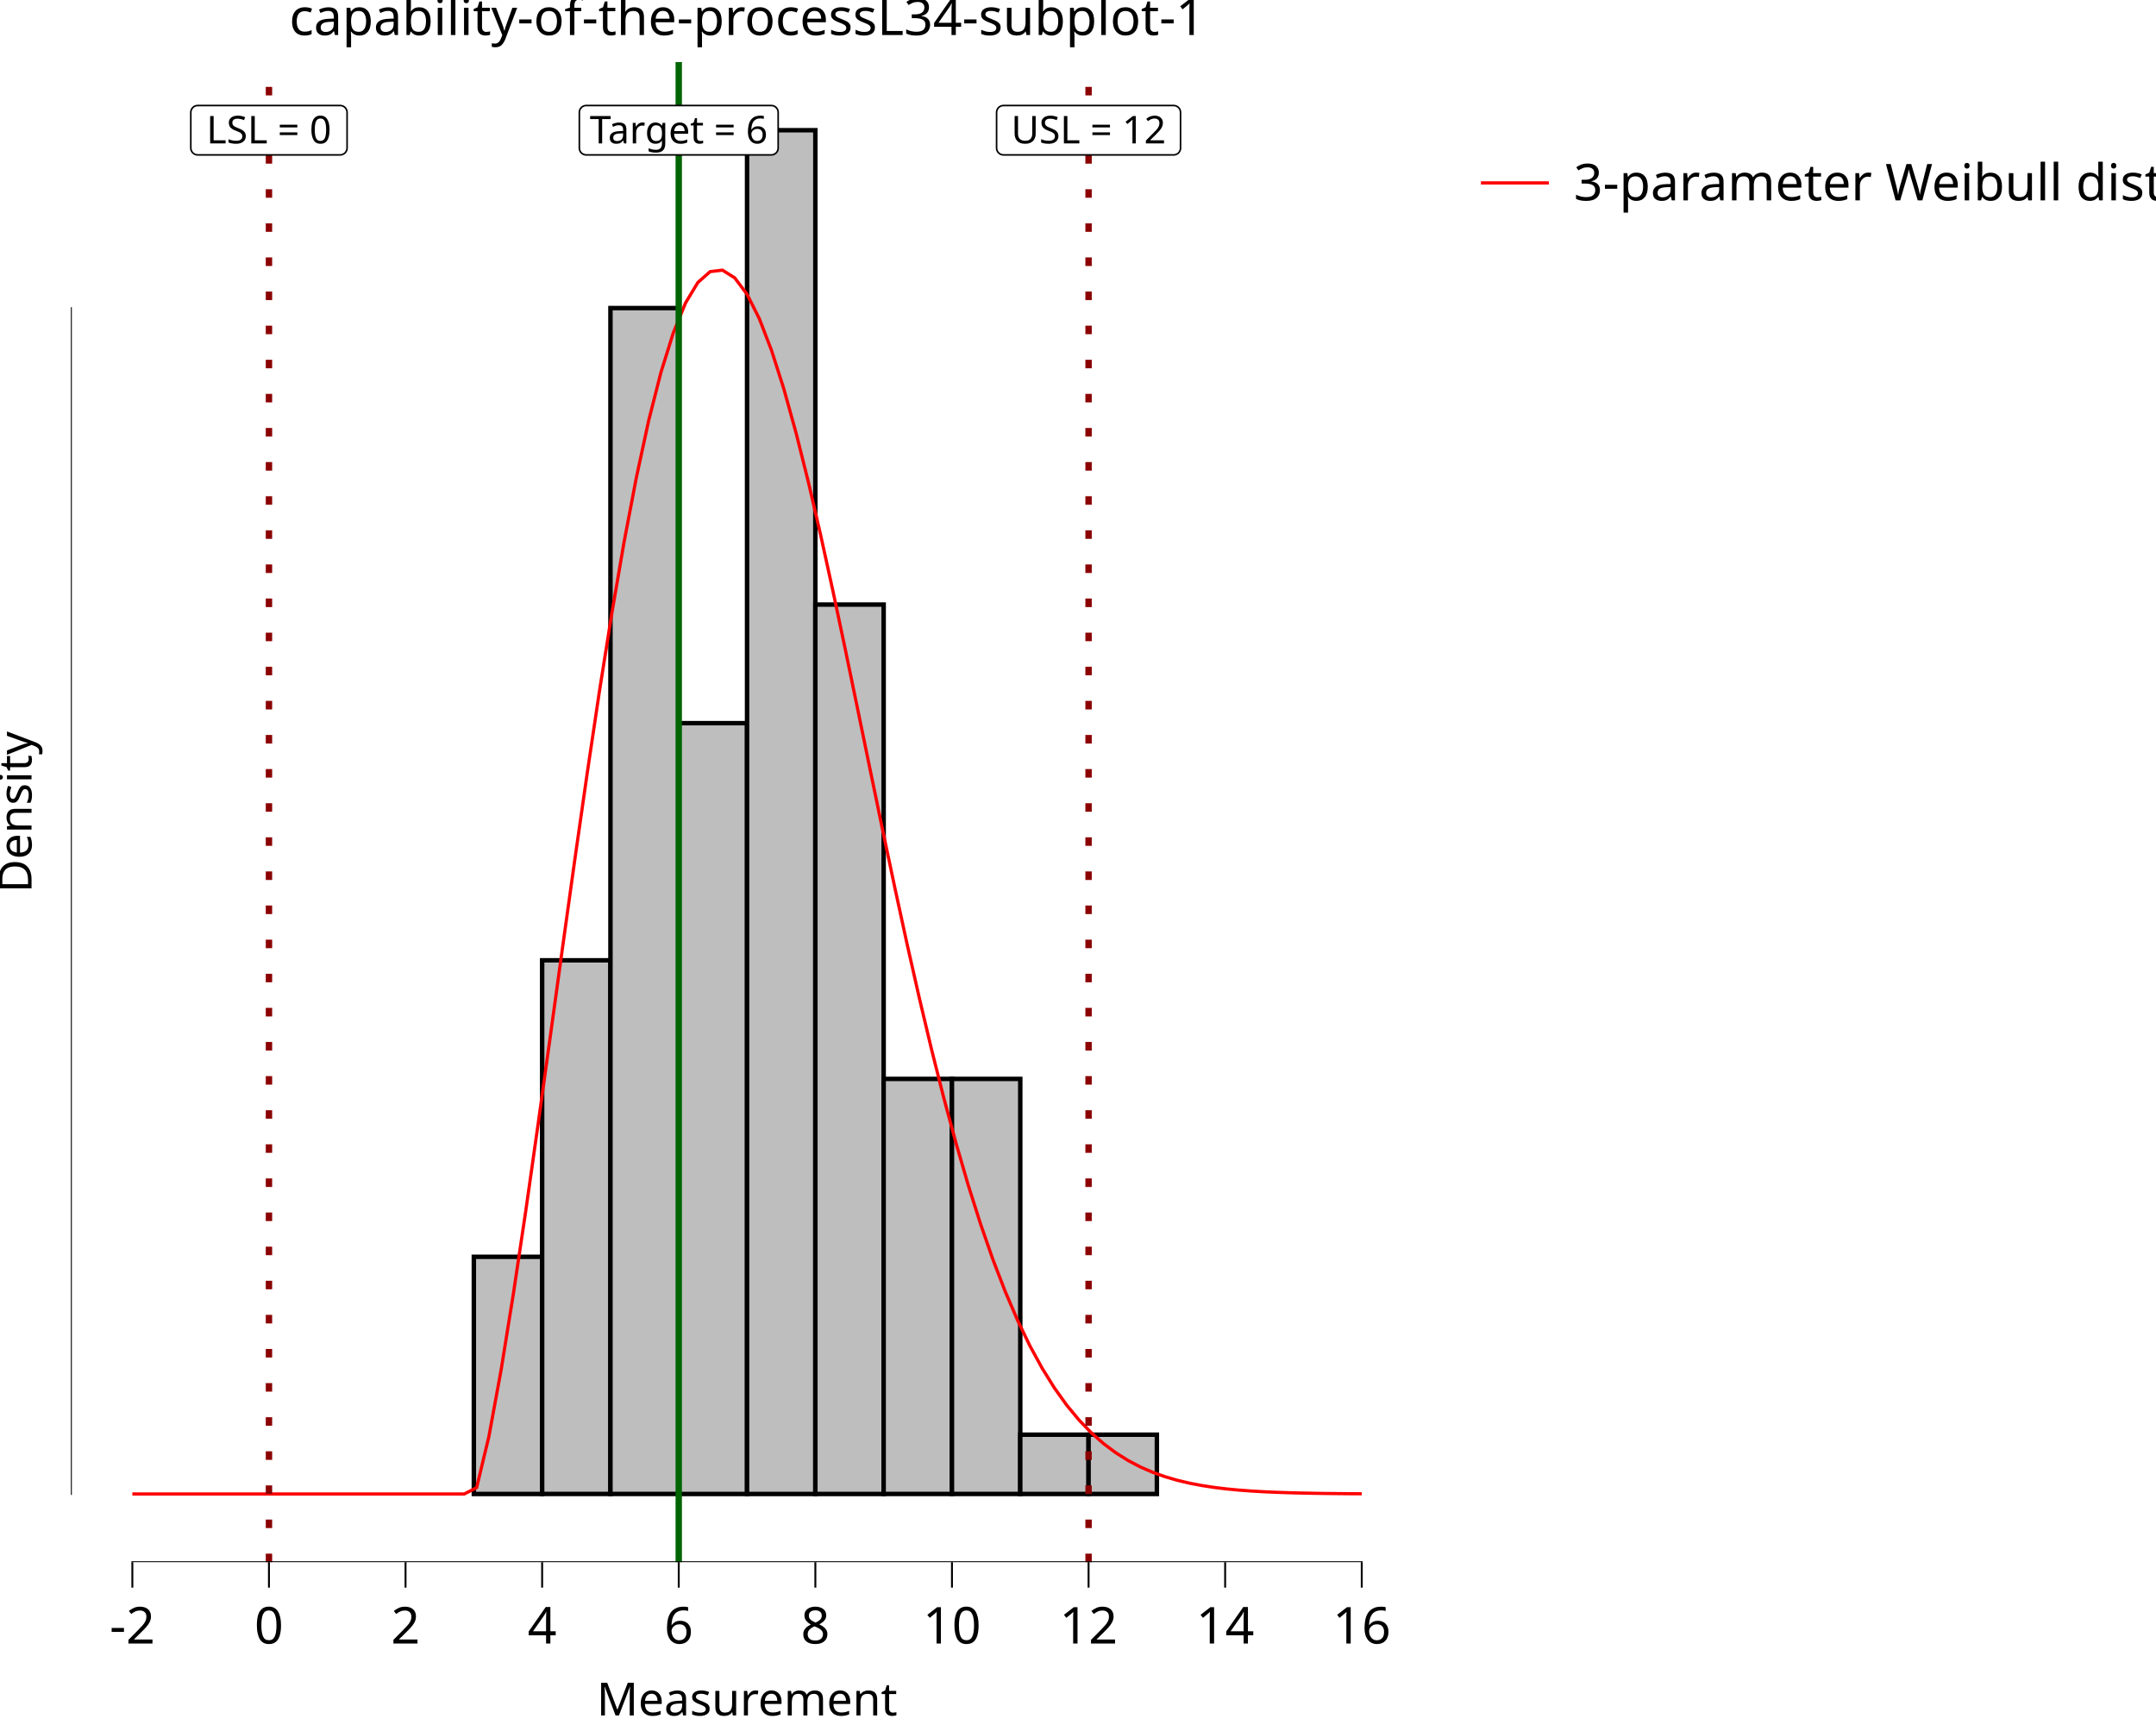
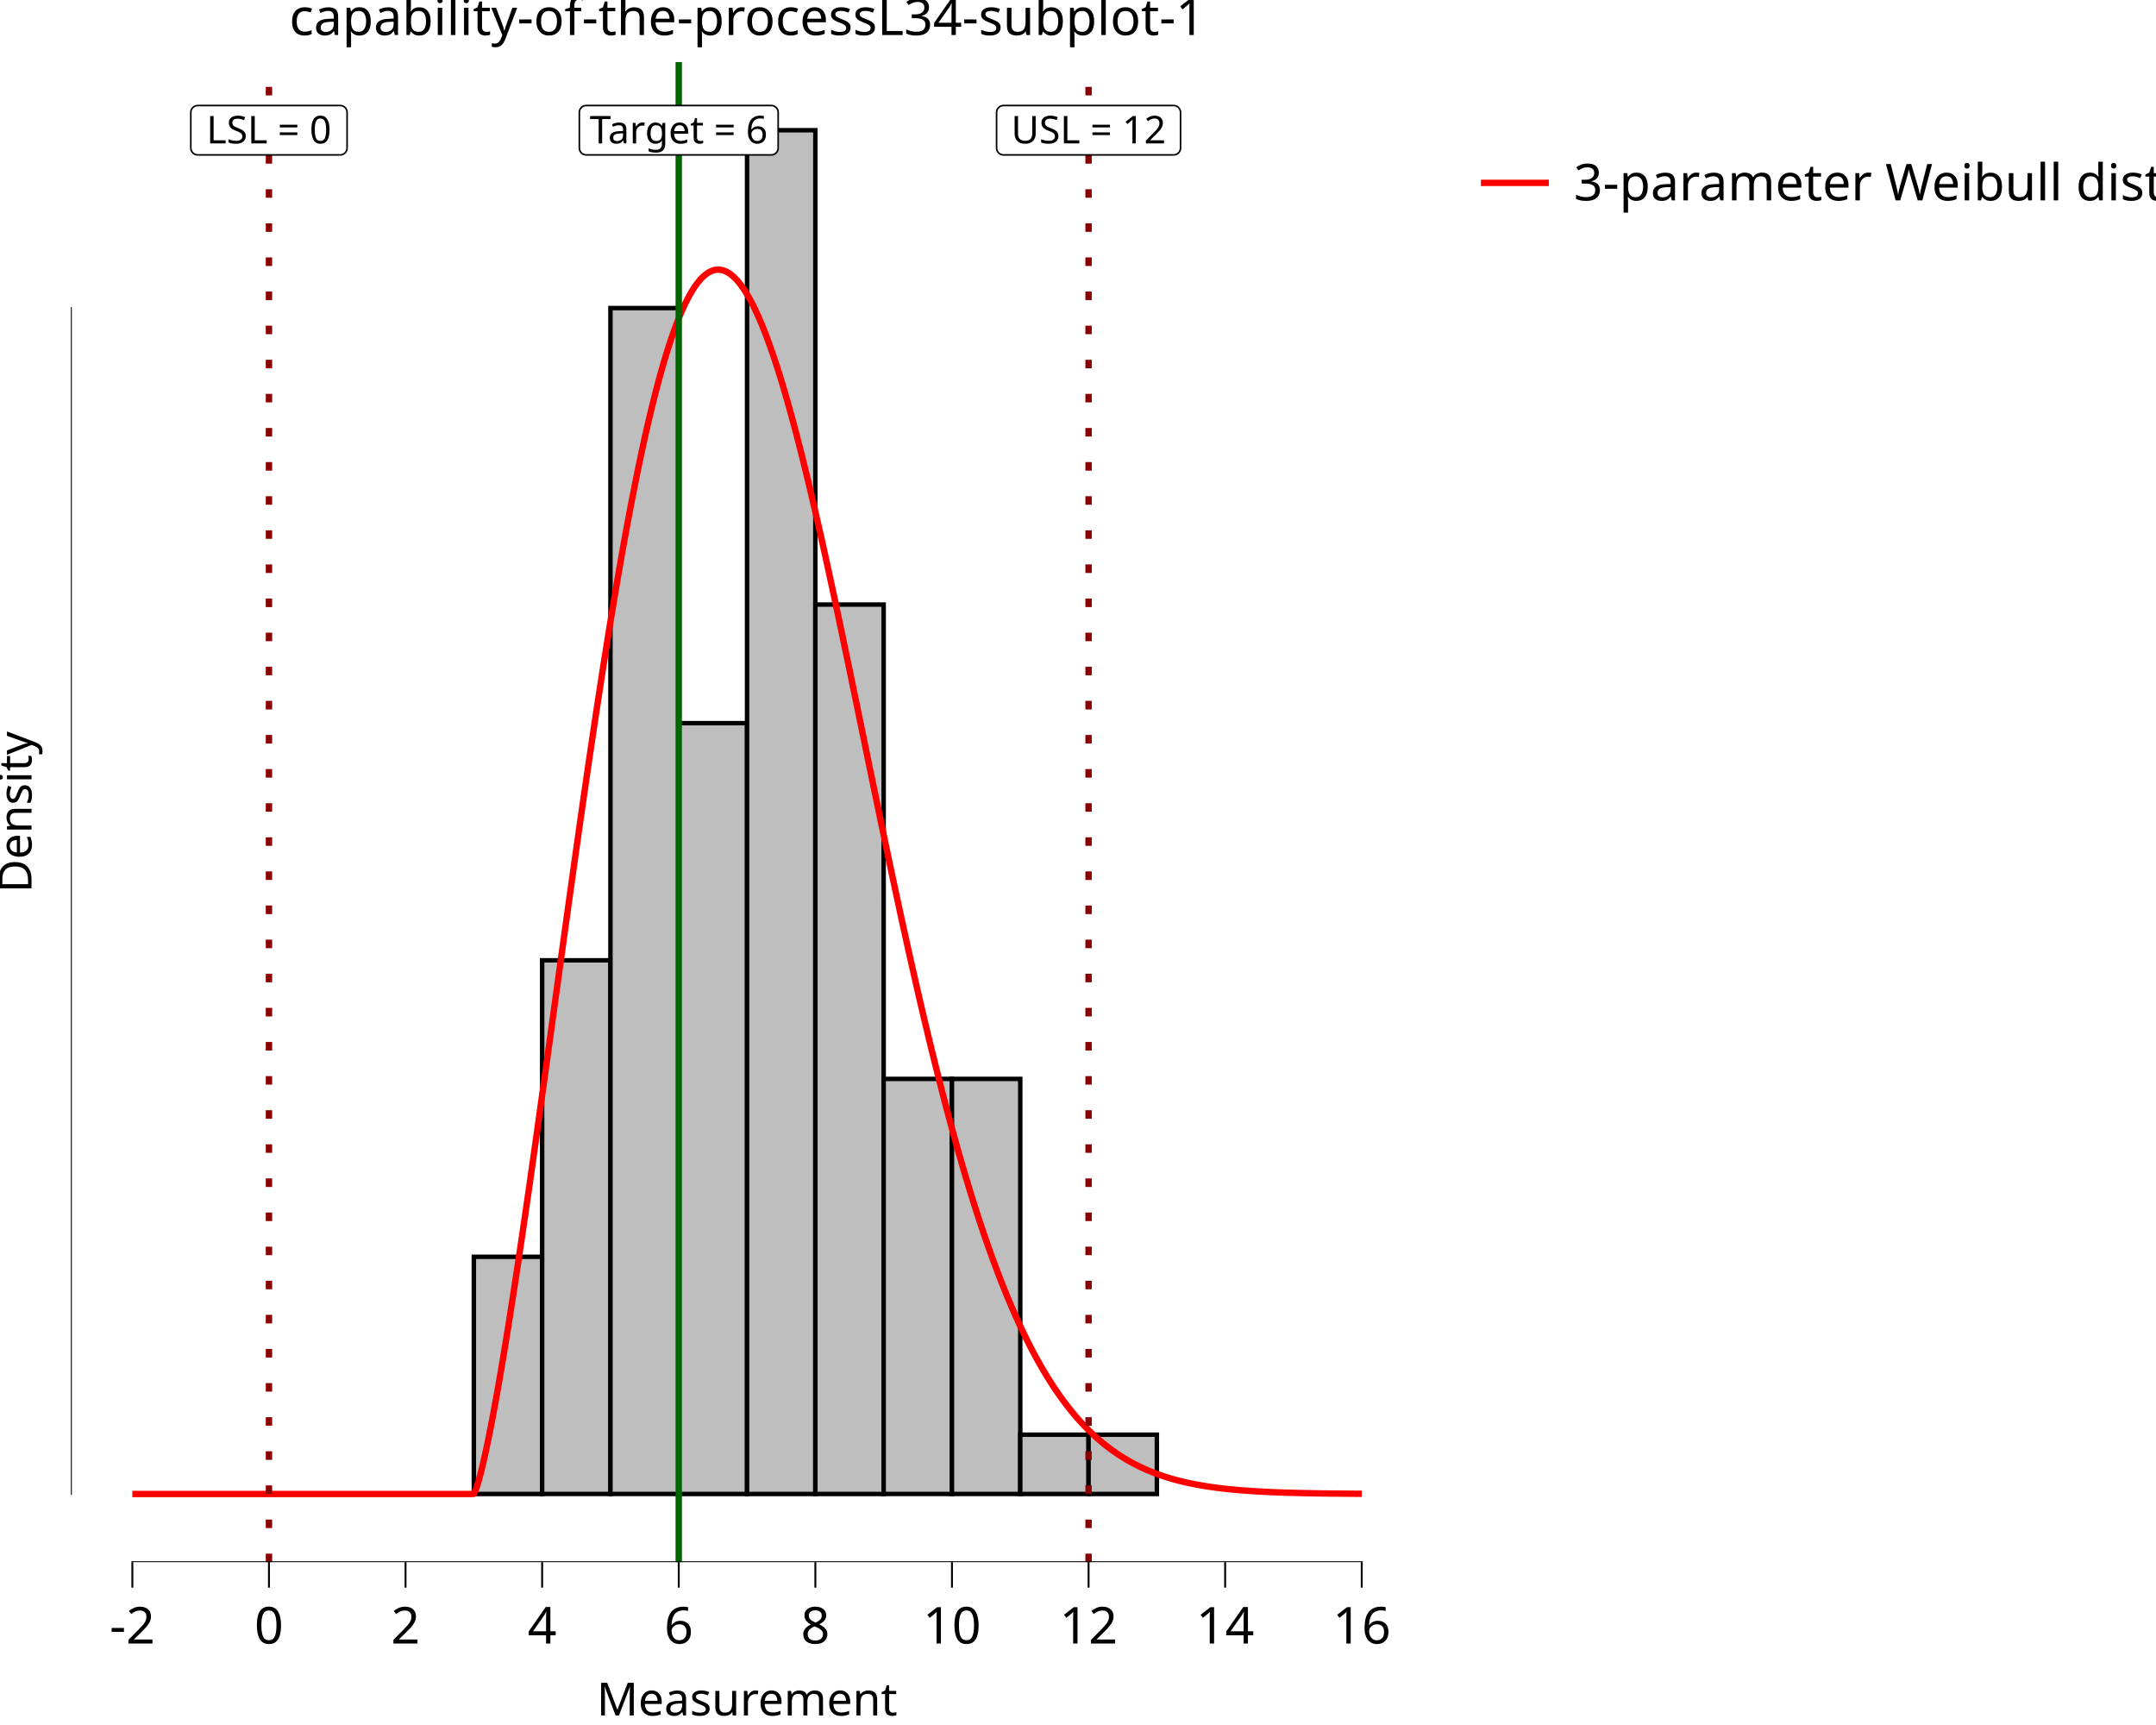
<svg xmlns="http://www.w3.org/2000/svg" class="svglite" data-engine-version="2.0" width="720.00pt" height="576.00pt" viewBox="0 0 720.00 576.00">
  <defs>
    <style type="text/css">
    .svglite line, .svglite polyline, .svglite polygon, .svglite path, .svglite rect, .svglite circle {
      fill: none;
      stroke: #000000;
      stroke-linecap: round;
      stroke-linejoin: round;
      stroke-miterlimit: 10.00;
    }
  </style>
  </defs>
  <rect width="100%" height="100%" style="stroke: none; fill: #FFFFFF;" />
  <defs>
    <clipPath id="cpMC4wMHw3MjAuMDB8MC4wMHw1NzYuMDA=">
      <rect x="0.00" y="0.00" width="720.00" height="576.00" />
    </clipPath>
  </defs>
  <g clip-path="url(#cpMC4wMHw3MjAuMDB8MC4wMHw1NzYuMDA=)">
    <rect x="0.00" y="0.00" width="720.00" height="576.00" style="stroke-width: 10.67; stroke: none;" />
  </g>
  <defs>
    <clipPath id="cpMjMuNjd8NDc1LjI5fDIwLjcxfDUyMS42Mw==">
      <rect x="23.67" y="20.71" width="451.62" height="500.92" />
    </clipPath>
  </defs>
  <g clip-path="url(#cpMjMuNjd8NDc1LjI5fDIwLjcxfDUyMS42Mw==)">
    <rect x="23.67" y="20.71" width="451.62" height="500.92" style="stroke-width: 10.67; stroke: none;" />
    <rect x="44.20" y="498.86" width="22.81" height="0.00" style="stroke-width: 1.49; stroke-linecap: butt; stroke-linejoin: miter; fill: #BEBEBE;" />
    <rect x="67.01" y="498.86" width="22.81" height="0.00" style="stroke-width: 1.49; stroke-linecap: butt; stroke-linejoin: miter; fill: #BEBEBE;" />
    <rect x="89.82" y="498.86" width="22.81" height="0.00" style="stroke-width: 1.49; stroke-linecap: butt; stroke-linejoin: miter; fill: #BEBEBE;" />
    <rect x="112.62" y="498.86" width="22.81" height="0.00" style="stroke-width: 1.49; stroke-linecap: butt; stroke-linejoin: miter; fill: #BEBEBE;" />
    <rect x="135.43" y="498.86" width="22.81" height="0.00" style="stroke-width: 1.49; stroke-linecap: butt; stroke-linejoin: miter; fill: #BEBEBE;" />
    <rect x="158.24" y="419.66" width="22.81" height="79.20" style="stroke-width: 1.49; stroke-linecap: butt; stroke-linejoin: miter; fill: #BEBEBE;" />
    <rect x="181.05" y="320.66" width="22.81" height="178.19" style="stroke-width: 1.49; stroke-linecap: butt; stroke-linejoin: miter; fill: #BEBEBE;" />
    <rect x="203.86" y="102.87" width="22.81" height="395.98" style="stroke-width: 1.49; stroke-linecap: butt; stroke-linejoin: miter; fill: #BEBEBE;" />
    <rect x="226.67" y="241.47" width="22.81" height="257.39" style="stroke-width: 1.49; stroke-linecap: butt; stroke-linejoin: miter; fill: #BEBEBE;" />
    <rect x="249.48" y="43.48" width="22.81" height="455.38" style="stroke-width: 1.49; stroke-linecap: butt; stroke-linejoin: miter; fill: #BEBEBE;" />
    <rect x="272.29" y="201.87" width="22.81" height="296.99" style="stroke-width: 1.49; stroke-linecap: butt; stroke-linejoin: miter; fill: #BEBEBE;" />
    <rect x="295.10" y="360.26" width="22.81" height="138.59" style="stroke-width: 1.49; stroke-linecap: butt; stroke-linejoin: miter; fill: #BEBEBE;" />
    <rect x="317.91" y="360.26" width="22.81" height="138.59" style="stroke-width: 1.49; stroke-linecap: butt; stroke-linejoin: miter; fill: #BEBEBE;" />
    <rect x="340.72" y="479.06" width="22.81" height="19.80" style="stroke-width: 1.49; stroke-linecap: butt; stroke-linejoin: miter; fill: #BEBEBE;" />
    <rect x="363.53" y="479.06" width="22.81" height="19.80" style="stroke-width: 1.49; stroke-linecap: butt; stroke-linejoin: miter; fill: #BEBEBE;" />
    <rect x="386.34" y="498.86" width="22.81" height="0.00" style="stroke-width: 1.49; stroke-linecap: butt; stroke-linejoin: miter; fill: #BEBEBE;" />
    <rect x="409.14" y="498.86" width="22.81" height="0.00" style="stroke-width: 1.49; stroke-linecap: butt; stroke-linejoin: miter; fill: #BEBEBE;" />
    <rect x="431.95" y="498.86" width="22.81" height="0.00" style="stroke-width: 1.49; stroke-linecap: butt; stroke-linejoin: miter; fill: #BEBEBE;" />
-     <polyline points="44.20,498.86 48.30,498.86 52.41,498.86 56.51,498.86 60.62,498.86 64.72,498.86 68.83,498.86 72.94,498.86 77.04,498.86 81.15,498.86 85.25,498.86 89.36,498.86 93.46,498.86 97.57,498.86 101.68,498.86 105.78,498.86 109.89,498.86 113.99,498.86 118.10,498.86 122.20,498.86 126.31,498.86 130.42,498.86 134.52,498.86 138.63,498.86 142.73,498.86 146.84,498.86 150.94,498.86 155.05,498.86 159.16,496.77 163.26,479.70 167.37,457.31 171.47,431.84 175.58,404.33 179.68,375.50 183.79,345.94 187.89,316.20 192.00,286.76 196.11,258.10 200.21,230.64 204.32,204.80 208.42,180.94 212.53,159.38 216.63,140.42 220.74,124.28 224.85,111.15 228.95,101.13 233.06,94.31 237.16,90.69 241.27,90.21 245.37,92.79 249.48,98.26 253.59,106.44 257.69,117.10 261.80,129.97 265.90,144.76 270.01,161.18 274.11,178.90 278.22,197.63 282.33,217.05 286.43,236.86 290.54,256.80 294.64,276.60 298.75,296.04 302.85,314.91 306.96,333.04 311.06,350.30 315.17,366.57 319.28,381.77 323.38,395.86 327.49,408.80 331.59,420.59 335.70,431.26 339.80,440.82 343.91,449.34 348.02,456.86 352.12,463.46 356.23,469.20 360.33,474.16 364.44,478.42 368.54,482.05 372.65,485.12 376.76,487.70 380.86,489.85 384.97,491.63 389.07,493.09 393.18,494.29 397.28,495.26 401.39,496.04 405.49,496.67 409.60,497.17 413.71,497.56 417.81,497.87 421.92,498.11 426.02,498.29 430.13,498.43 434.23,498.54 438.34,498.62 442.45,498.69 446.55,498.73 450.66,498.77 454.76,498.79 " style="stroke-width: 1.07; stroke: #FF0000; stroke-linecap: butt;" />
+     <polyline points="44.20,498.86 45.00,498.86 45.80,498.86 46.61,498.86 47.41,498.86 48.21,498.86 49.02,498.86 49.82,498.86 50.62,498.86 51.43,498.86 52.23,498.86 53.03,498.86 53.84,498.86 54.64,498.86 55.45,498.86 56.25,498.86 57.05,498.86 57.86,498.86 58.66,498.86 59.46,498.86 60.27,498.86 61.07,498.86 61.87,498.86 62.68,498.86 63.48,498.86 64.28,498.86 65.09,498.86 65.89,498.86 66.69,498.86 67.50,498.86 68.30,498.86 69.10,498.86 69.91,498.86 70.71,498.86 71.51,498.86 72.32,498.86 73.12,498.86 73.92,498.86 74.73,498.86 75.53,498.86 76.33,498.86 77.14,498.86 77.94,498.86 78.75,498.86 79.55,498.86 80.35,498.86 81.16,498.86 81.96,498.86 82.76,498.86 83.57,498.86 84.37,498.86 85.17,498.86 85.98,498.86 86.78,498.86 87.58,498.86 88.39,498.86 89.19,498.86 89.99,498.86 90.80,498.86 91.60,498.86 92.40,498.86 93.21,498.86 94.01,498.86 94.81,498.86 95.62,498.86 96.42,498.86 97.22,498.86 98.03,498.86 98.83,498.86 99.64,498.86 100.44,498.86 101.24,498.86 102.05,498.86 102.85,498.86 103.65,498.86 104.46,498.86 105.26,498.86 106.06,498.86 106.87,498.86 107.67,498.86 108.47,498.86 109.28,498.86 110.08,498.86 110.88,498.86 111.69,498.86 112.49,498.86 113.29,498.86 114.10,498.86 114.90,498.86 115.70,498.86 116.51,498.86 117.31,498.86 118.11,498.86 118.92,498.86 119.72,498.86 120.53,498.86 121.33,498.86 122.13,498.86 122.94,498.86 123.74,498.86 124.54,498.86 125.35,498.86 126.15,498.86 126.95,498.86 127.76,498.86 128.56,498.86 129.36,498.86 130.17,498.86 130.97,498.86 131.77,498.86 132.58,498.86 133.38,498.86 134.18,498.86 134.99,498.86 135.79,498.86 136.59,498.86 137.40,498.86 138.20,498.86 139.00,498.86 139.81,498.86 140.61,498.86 141.41,498.86 142.22,498.86 143.02,498.86 143.83,498.86 144.63,498.86 145.43,498.86 146.24,498.86 147.04,498.86 147.84,498.86 148.65,498.86 149.45,498.86 150.25,498.86 151.06,498.86 151.86,498.86 152.66,498.86 153.47,498.86 154.27,498.86 155.07,498.86 155.88,498.86 156.68,498.86 157.48,498.86 158.29,498.81 159.09,496.96 159.89,494.34 160.70,491.29 161.50,487.92 162.30,484.30 163.11,480.46 163.91,476.42 164.72,472.21 165.52,467.85 166.32,463.35 167.13,458.72 167.93,453.97 168.73,449.11 169.54,444.16 170.34,439.11 171.14,433.97 171.95,428.75 172.75,423.46 173.55,418.10 174.36,412.68 175.16,407.20 175.96,401.67 176.77,396.09 177.57,390.46 178.37,384.80 179.18,379.10 179.98,373.38 180.78,367.62 181.59,361.85 182.39,356.06 183.19,350.25 184.00,344.43 184.80,338.61 185.60,332.78 186.41,326.96 187.21,321.14 188.02,315.33 188.82,309.53 189.62,303.75 190.43,297.99 191.23,292.25 192.03,286.54 192.84,280.85 193.64,275.20 194.44,269.59 195.25,264.02 196.05,258.48 196.85,253.00 197.66,247.56 198.46,242.18 199.26,236.85 200.07,231.58 200.87,226.38 201.67,221.23 202.48,216.16 203.28,211.15 204.08,206.22 204.89,201.36 205.69,196.58 206.49,191.87 207.30,187.26 208.10,182.72 208.91,178.28 209.71,173.93 210.51,169.66 211.32,165.49 212.12,161.42 212.92,157.45 213.73,153.57 214.53,149.80 215.33,146.14 216.14,142.57 216.94,139.12 217.74,135.78 218.55,132.54 219.35,129.42 220.15,126.41 220.96,123.51 221.76,120.73 222.56,118.07 223.37,115.52 224.17,113.09 224.97,110.78 225.78,108.59 226.58,106.53 227.38,104.58 228.19,102.75 228.99,101.05 229.80,99.47 230.60,98.01 231.40,96.68 232.21,95.46 233.01,94.37 233.81,93.40 234.62,92.56 235.42,91.84 236.22,91.24 237.03,90.76 237.83,90.40 238.63,90.16 239.44,90.04 240.24,90.04 241.04,90.16 241.85,90.39 242.65,90.75 243.45,91.21 244.26,91.79 245.06,92.49 245.86,93.29 246.67,94.21 247.47,95.23 248.27,96.37 249.08,97.60 249.88,98.95 250.68,100.39 251.49,101.94 252.29,103.59 253.10,105.33 253.90,107.17 254.70,109.11 255.51,111.14 256.31,113.25 257.11,115.46 257.92,117.75 258.72,120.13 259.52,122.58 260.33,125.12 261.13,127.74 261.93,130.43 262.74,133.20 263.54,136.03 264.34,138.94 265.15,141.91 265.95,144.94 266.75,148.04 267.56,151.20 268.36,154.41 269.16,157.68 269.97,161.01 270.77,164.38 271.57,167.80 272.38,171.27 273.18,174.78 273.99,178.33 274.79,181.92 275.59,185.55 276.40,189.21 277.20,192.90 278.00,196.62 278.81,200.37 279.61,204.14 280.41,207.94 281.22,211.75 282.02,215.59 282.82,219.44 283.63,223.30 284.43,227.17 285.23,231.06 286.04,234.95 286.84,238.85 287.64,242.75 288.45,246.66 289.25,250.56 290.05,254.46 290.86,258.36 291.66,262.25 292.46,266.13 293.27,270.00 294.07,273.86 294.88,277.71 295.68,281.55 296.48,285.37 297.29,289.17 298.09,292.95 298.89,296.71 299.70,300.45 300.50,304.17 301.30,307.86 302.11,311.52 302.91,315.16 303.71,318.77 304.52,322.35 305.32,325.90 306.12,329.42 306.93,332.90 307.73,336.35 308.53,339.77 309.34,343.15 310.14,346.50 310.94,349.80 311.75,353.07 312.55,356.31 313.35,359.50 314.16,362.65 314.96,365.77 315.76,368.84 316.57,371.87 317.37,374.86 318.18,377.80 318.98,380.71 319.78,383.57 320.59,386.39 321.39,389.16 322.19,391.90 323.00,394.58 323.80,397.23 324.60,399.83 325.41,402.39 326.21,404.90 327.01,407.37 327.82,409.79 328.62,412.17 329.42,414.51 330.23,416.80 331.03,419.05 331.83,421.25 332.64,423.41 333.44,425.53 334.24,427.61 335.05,429.64 335.85,431.63 336.65,433.58 337.46,435.49 338.26,437.35 339.07,439.18 339.87,440.96 340.67,442.71 341.48,444.41 342.28,446.08 343.08,447.70 343.89,449.29 344.69,450.84 345.49,452.35 346.30,453.82 347.10,455.26 347.90,456.66 348.71,458.03 349.51,459.36 350.31,460.66 351.12,461.92 351.92,463.15 352.72,464.35 353.53,465.51 354.33,466.65 355.13,467.75 355.94,468.82 356.74,469.86 357.54,470.87 358.35,471.86 359.15,472.81 359.95,473.74 360.76,474.64 361.56,475.51 362.37,476.35 363.17,477.18 363.97,477.97 364.78,478.74 365.58,479.49 366.38,480.21 367.19,480.91 367.99,481.59 368.79,482.25 369.60,482.89 370.40,483.50 371.20,484.10 372.01,484.67 372.81,485.23 373.61,485.77 374.42,486.29 375.22,486.79 376.02,487.27 376.83,487.74 377.63,488.19 378.43,488.62 379.24,489.04 380.04,489.45 380.84,489.84 381.65,490.22 382.45,490.58 383.26,490.93 384.06,491.26 384.86,491.59 385.67,491.90 386.47,492.20 387.27,492.49 388.08,492.76 388.88,493.03 389.68,493.29 390.49,493.53 391.29,493.77 392.09,494.00 392.90,494.22 393.70,494.43 394.50,494.63 395.31,494.82 396.11,495.00 396.91,495.18 397.72,495.35 398.52,495.51 399.32,495.67 400.13,495.82 400.93,495.96 401.73,496.10 402.54,496.23 403.34,496.36 404.15,496.48 404.95,496.59 405.75,496.70 406.56,496.81 407.36,496.91 408.16,497.01 408.97,497.10 409.77,497.18 410.57,497.27 411.38,497.35 412.18,497.42 412.98,497.50 413.79,497.57 414.59,497.63 415.39,497.69 416.20,497.75 417.00,497.81 417.80,497.87 418.61,497.92 419.41,497.97 420.21,498.01 421.02,498.06 421.82,498.10 422.62,498.14 423.43,498.18 424.23,498.22 425.03,498.25 425.84,498.28 426.64,498.32 427.45,498.34 428.25,498.37 429.05,498.40 429.86,498.43 430.66,498.45 431.46,498.47 432.27,498.49 433.07,498.51 433.87,498.53 434.68,498.55 435.48,498.57 436.28,498.59 437.09,498.60 437.89,498.62 438.69,498.63 439.50,498.64 440.30,498.66 441.10,498.67 441.91,498.68 442.71,498.69 443.51,498.70 444.32,498.71 445.12,498.72 445.92,498.73 446.73,498.73 447.53,498.74 448.34,498.75 449.14,498.75 449.94,498.76 450.75,498.77 451.55,498.77 452.35,498.78 453.16,498.78 453.96,498.79 454.76,498.79 " style="stroke-width: 2.13; stroke: #FF0000; stroke-linecap: butt;" />
    <line x1="226.67" y1="521.63" x2="226.67" y2="20.71" style="stroke-width: 2.13; stroke: #006400; stroke-linecap: butt;" />
    <line x1="89.82" y1="521.63" x2="89.82" y2="20.71" style="stroke-width: 2.13; stroke: #8B0000; stroke-dasharray: 2.85,8.54; stroke-linecap: butt;" />
    <line x1="363.53" y1="521.63" x2="363.53" y2="20.71" style="stroke-width: 2.13; stroke: #8B0000; stroke-dasharray: 2.85,8.54; stroke-linecap: butt;" />
    <polygon points="195.77,51.72 257.57,51.72 257.48,51.72 257.85,51.71 258.21,51.63 258.56,51.50 258.88,51.32 259.16,51.08 259.41,50.80 259.61,50.49 259.75,50.15 259.84,49.79 259.87,49.42 259.87,49.42 259.87,37.53 259.87,37.53 259.84,37.17 259.75,36.80 259.61,36.46 259.41,36.15 259.16,35.87 258.88,35.64 258.56,35.45 258.21,35.32 257.85,35.25 257.57,35.23 195.77,35.23 196.05,35.25 195.68,35.23 195.31,35.28 194.96,35.38 194.62,35.54 194.31,35.75 194.05,36.01 193.82,36.30 193.65,36.63 193.53,36.98 193.48,37.35 193.47,37.53 193.47,49.42 193.48,49.23 193.48,49.60 193.53,49.97 193.65,50.32 193.82,50.65 194.05,50.95 194.31,51.20 194.62,51.42 194.96,51.57 195.31,51.68 195.68,51.72 " style="stroke-width: 0.53; fill: #FFFFFF;" />
    <text x="226.67" y="47.88" text-anchor="middle" style="font-size: 12.80px; font-family: sans;" textLength="58.72px" lengthAdjust="spacingAndGlyphs">Target = 6</text>
    <polygon points="66.03,51.72 113.60,51.72 113.51,51.72 113.88,51.71 114.24,51.63 114.59,51.50 114.91,51.32 115.20,51.08 115.45,50.80 115.64,50.49 115.79,50.15 115.88,49.79 115.91,49.42 115.91,49.42 115.91,37.53 115.91,37.53 115.88,37.17 115.79,36.80 115.64,36.46 115.45,36.15 115.20,35.87 114.91,35.64 114.59,35.45 114.24,35.32 113.88,35.25 113.60,35.23 66.03,35.23 66.30,35.25 65.93,35.23 65.57,35.28 65.21,35.38 64.87,35.54 64.57,35.75 64.30,36.01 64.08,36.30 63.91,36.63 63.79,36.98 63.73,37.35 63.72,37.53 63.72,49.42 63.73,49.23 63.73,49.60 63.79,49.97 63.91,50.32 64.08,50.65 64.30,50.95 64.57,51.20 64.87,51.42 65.21,51.57 65.57,51.68 65.93,51.72 " style="stroke-width: 0.53; fill: #FFFFFF;" />
    <text x="89.82" y="47.88" text-anchor="middle" style="font-size: 12.80px; font-family: sans;" textLength="44.50px" lengthAdjust="spacingAndGlyphs">LSL = 0</text>
    <polygon points="335.11,51.72 391.94,51.72 391.85,51.72 392.22,51.71 392.58,51.63 392.93,51.50 393.25,51.32 393.54,51.08 393.78,50.80 393.98,50.49 394.12,50.15 394.21,49.79 394.24,49.42 394.24,49.42 394.24,37.53 394.24,37.53 394.21,37.17 394.12,36.80 393.98,36.46 393.78,36.15 393.54,35.87 393.25,35.64 392.93,35.45 392.58,35.32 392.22,35.25 391.94,35.23 335.11,35.23 335.39,35.25 335.02,35.23 334.65,35.28 334.30,35.38 333.96,35.54 333.66,35.75 333.39,36.01 333.17,36.30 332.99,36.63 332.88,36.98 332.82,37.35 332.81,37.53 332.81,49.42 332.82,49.23 332.82,49.60 332.88,49.97 332.99,50.32 333.17,50.65 333.39,50.95 333.66,51.20 333.96,51.42 334.30,51.57 334.65,51.68 335.02,51.72 " style="stroke-width: 0.53; fill: #FFFFFF;" />
    <text x="363.53" y="47.88" text-anchor="middle" style="font-size: 12.80px; font-family: sans;" textLength="53.75px" lengthAdjust="spacingAndGlyphs">USL = 12</text>
    <line x1="43.88" y1="521.63" x2="455.08" y2="521.63" style="stroke-width: 0.64; stroke-linecap: butt;" />
    <line x1="23.67" y1="499.18" x2="23.67" y2="102.56" style="stroke-width: 0.64; stroke-linecap: butt;" />
    <rect x="23.67" y="20.71" width="451.62" height="500.92" style="stroke-width: 0.00; stroke: none;" />
  </g>
  <g clip-path="url(#cpMC4wMHw3MjAuMDB8MC4wMHw1NzYuMDA=)">
    <polyline points="23.67,521.63 23.67,20.71 " style="stroke-width: 0.00; stroke: none; stroke-linecap: butt;" />
    <polyline points="23.67,521.63 475.29,521.63 " style="stroke-width: 0.00; stroke: none; stroke-linecap: butt;" />
    <polyline points="44.20,530.13 44.20,521.63 " style="stroke-width: 0.64; stroke-linecap: butt;" />
    <polyline points="89.82,530.13 89.82,521.63 " style="stroke-width: 0.64; stroke-linecap: butt;" />
    <polyline points="135.43,530.13 135.43,521.63 " style="stroke-width: 0.64; stroke-linecap: butt;" />
    <polyline points="181.05,530.13 181.05,521.63 " style="stroke-width: 0.64; stroke-linecap: butt;" />
    <polyline points="226.67,530.13 226.67,521.63 " style="stroke-width: 0.64; stroke-linecap: butt;" />
    <polyline points="272.29,530.13 272.29,521.63 " style="stroke-width: 0.64; stroke-linecap: butt;" />
    <polyline points="317.91,530.13 317.91,521.63 " style="stroke-width: 0.64; stroke-linecap: butt;" />
    <polyline points="363.53,530.13 363.53,521.63 " style="stroke-width: 0.64; stroke-linecap: butt;" />
    <polyline points="409.14,530.13 409.14,521.63 " style="stroke-width: 0.64; stroke-linecap: butt;" />
    <polyline points="454.76,530.13 454.76,521.63 " style="stroke-width: 0.64; stroke-linecap: butt;" />
    <text x="44.20" y="548.80" text-anchor="middle" style="font-size: 17.00px; font-family: sans;" textLength="15.12px" lengthAdjust="spacingAndGlyphs">-2</text>
    <text x="89.82" y="548.80" text-anchor="middle" style="font-size: 17.00px; font-family: sans;" textLength="9.46px" lengthAdjust="spacingAndGlyphs">0</text>
    <text x="135.43" y="548.80" text-anchor="middle" style="font-size: 17.00px; font-family: sans;" textLength="9.46px" lengthAdjust="spacingAndGlyphs">2</text>
    <text x="181.05" y="548.80" text-anchor="middle" style="font-size: 17.00px; font-family: sans;" textLength="9.46px" lengthAdjust="spacingAndGlyphs">4</text>
    <text x="226.67" y="548.80" text-anchor="middle" style="font-size: 17.00px; font-family: sans;" textLength="9.46px" lengthAdjust="spacingAndGlyphs">6</text>
    <text x="272.29" y="548.80" text-anchor="middle" style="font-size: 17.00px; font-family: sans;" textLength="9.46px" lengthAdjust="spacingAndGlyphs">8</text>
    <text x="317.91" y="548.80" text-anchor="middle" style="font-size: 17.00px; font-family: sans;" textLength="18.91px" lengthAdjust="spacingAndGlyphs">10</text>
    <text x="363.53" y="548.80" text-anchor="middle" style="font-size: 17.00px; font-family: sans;" textLength="18.91px" lengthAdjust="spacingAndGlyphs">12</text>
    <text x="409.14" y="548.80" text-anchor="middle" style="font-size: 17.00px; font-family: sans;" textLength="18.91px" lengthAdjust="spacingAndGlyphs">14</text>
    <text x="454.76" y="548.80" text-anchor="middle" style="font-size: 17.00px; font-family: sans;" textLength="18.91px" lengthAdjust="spacingAndGlyphs">16</text>
    <text x="249.48" y="572.82" text-anchor="middle" style="font-size: 15.30px; font-family: sans;" textLength="93.56px" lengthAdjust="spacingAndGlyphs">Measurement</text>
    <text transform="translate(10.53,271.17) rotate(-90)" text-anchor="middle" style="font-size: 15.30px; font-family: sans;" textLength="51.03px" lengthAdjust="spacingAndGlyphs">Density</text>
    <rect x="486.25" y="20.71" width="233.75" height="60.01" style="stroke-width: 0.75; stroke: none;" />
    <rect x="486.25" y="20.71" width="233.75" height="60.01" style="stroke-width: 10.67; stroke: none;" />
    <rect x="491.73" y="46.90" width="28.35" height="28.35" style="stroke-width: 10.67; stroke: none;" />
-     <line x1="494.56" y1="61.07" x2="517.24" y2="61.07" style="stroke-width: 1.07; stroke: #FF0000; stroke-linecap: butt;" />
+     <line x1="494.56" y1="61.07" x2="517.24" y2="61.07" style="stroke-width: 2.13; stroke: #FF0000; stroke-linecap: butt;" />
    <text x="525.56" y="66.92" style="font-size: 17.00px; font-family: sans;" textLength="188.97px" lengthAdjust="spacingAndGlyphs">3-parameter Weibull dist.</text>
    <text x="249.48" y="11.70" text-anchor="middle" style="font-size: 17.00px; font-family: sans;" textLength="289.19px" lengthAdjust="spacingAndGlyphs">capability-of-the-processL34-subplot-1</text>
  </g>
</svg>
